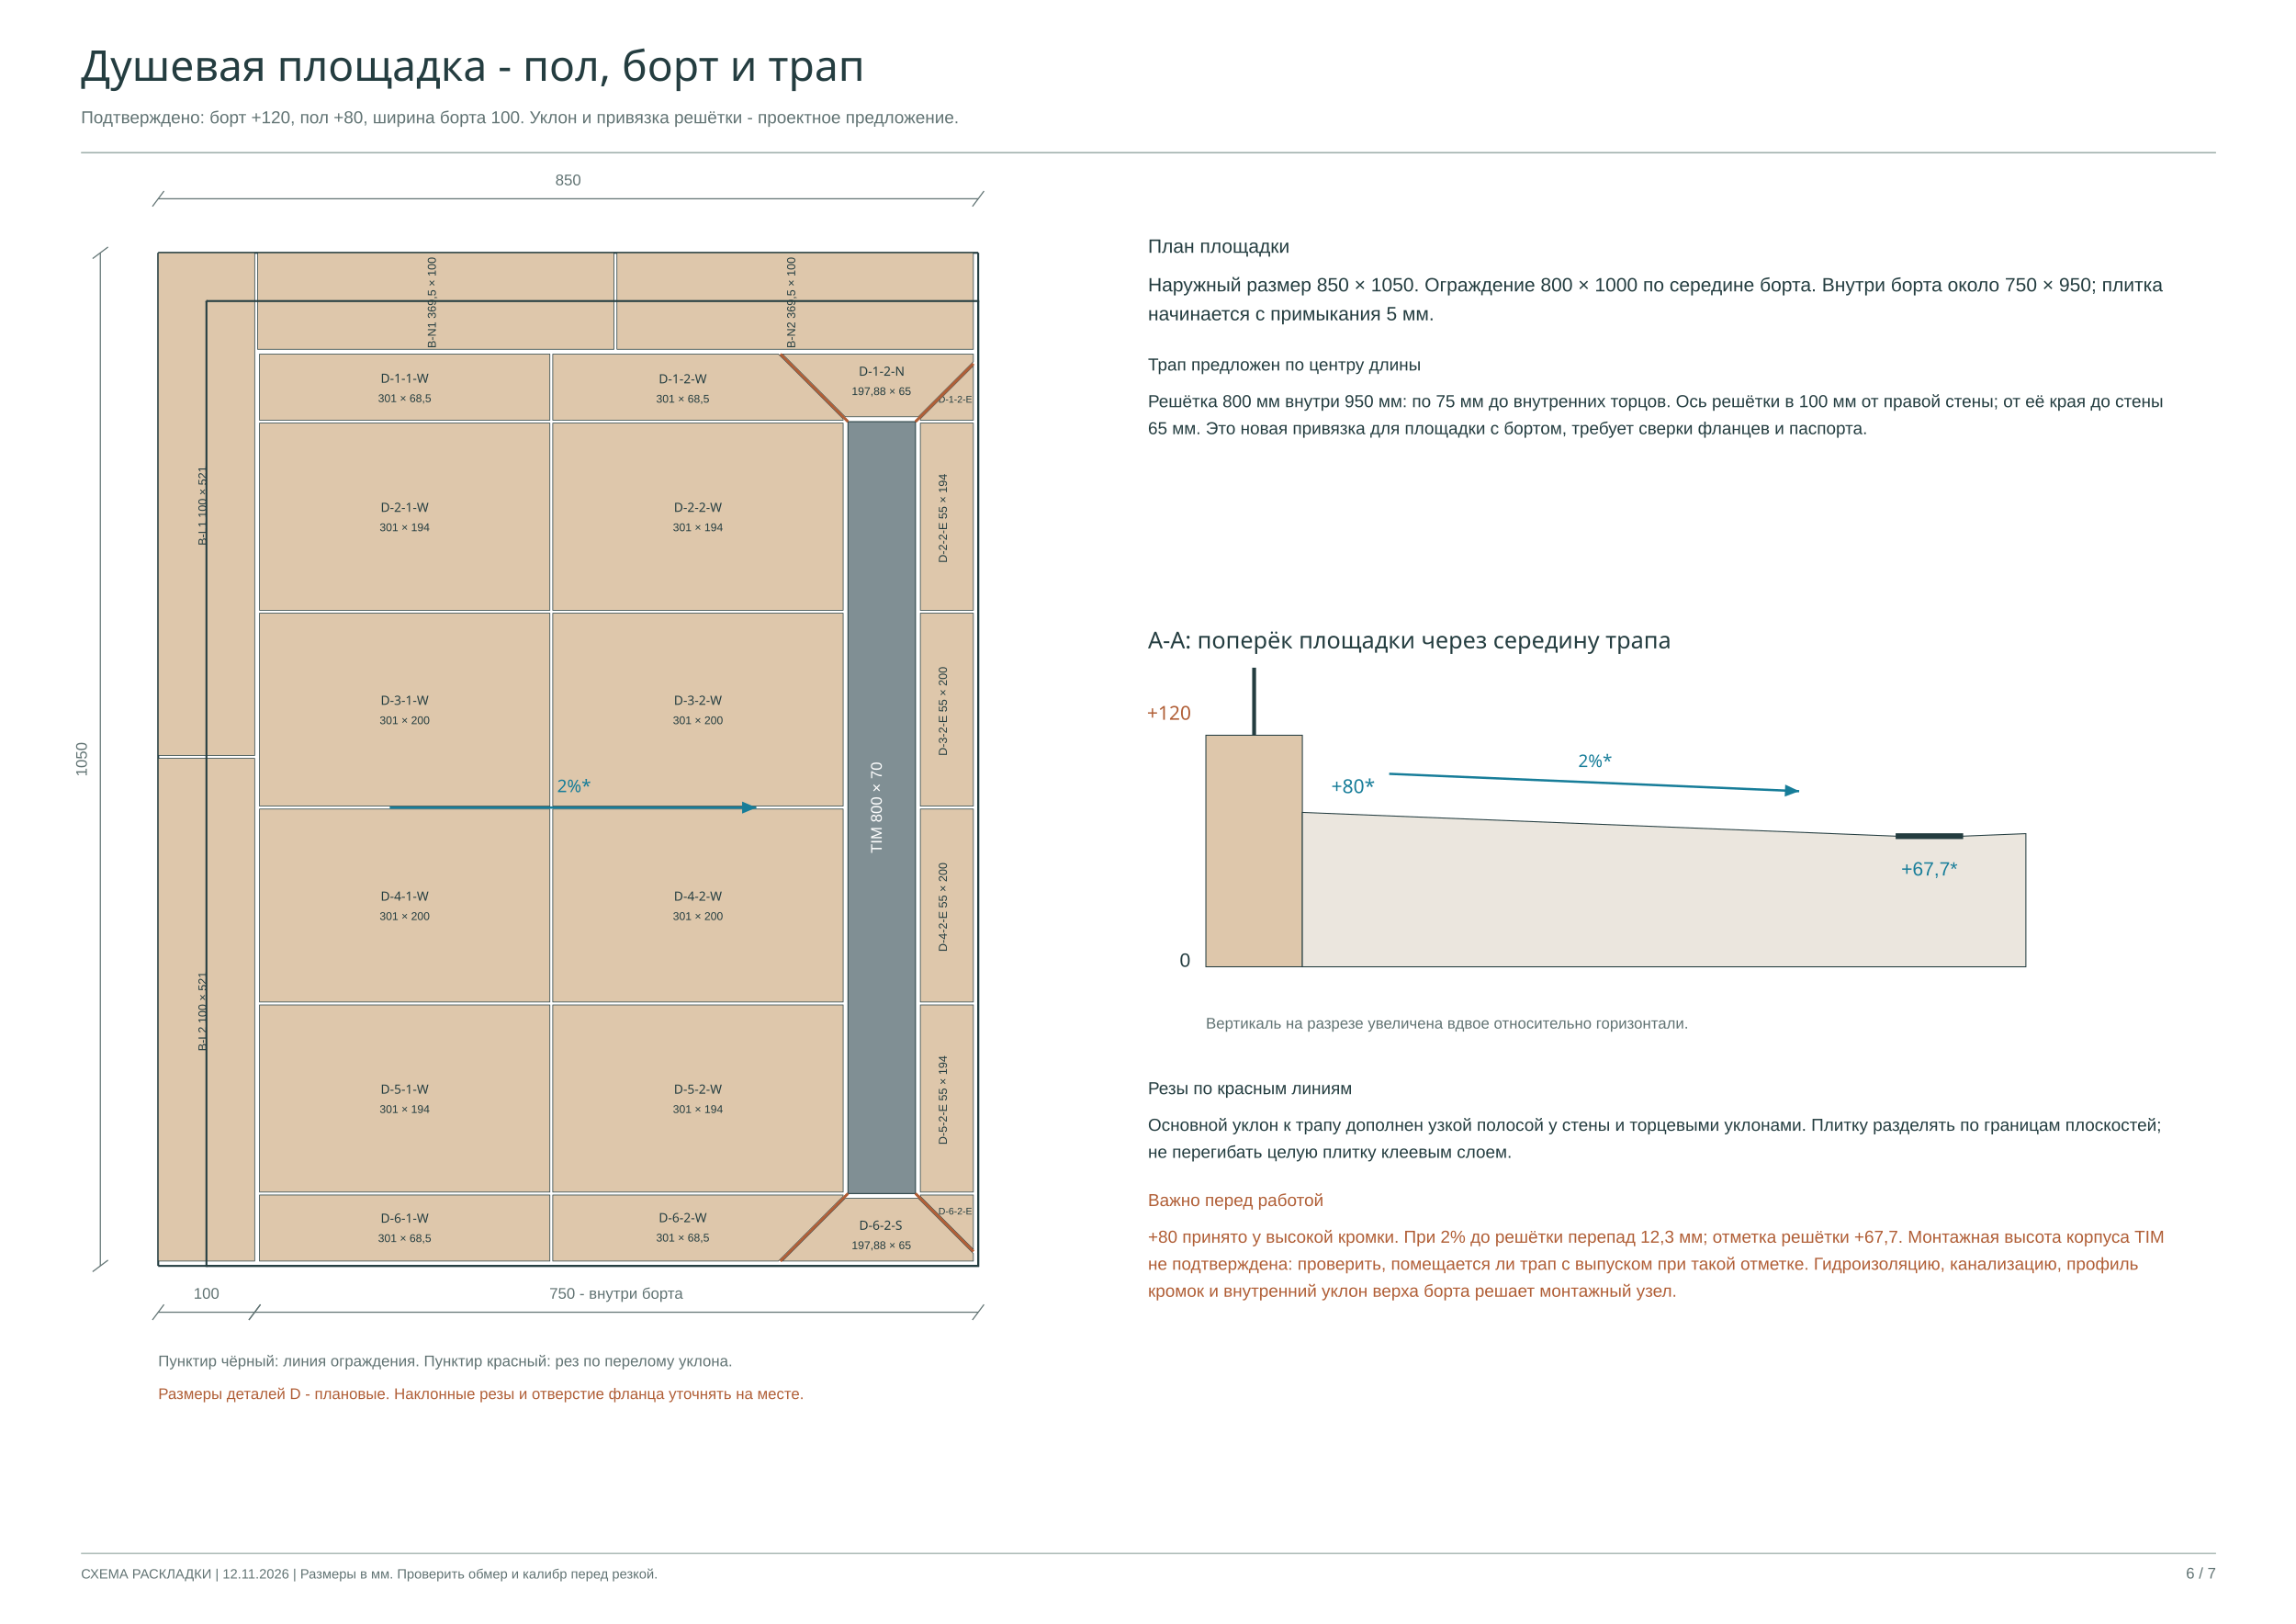
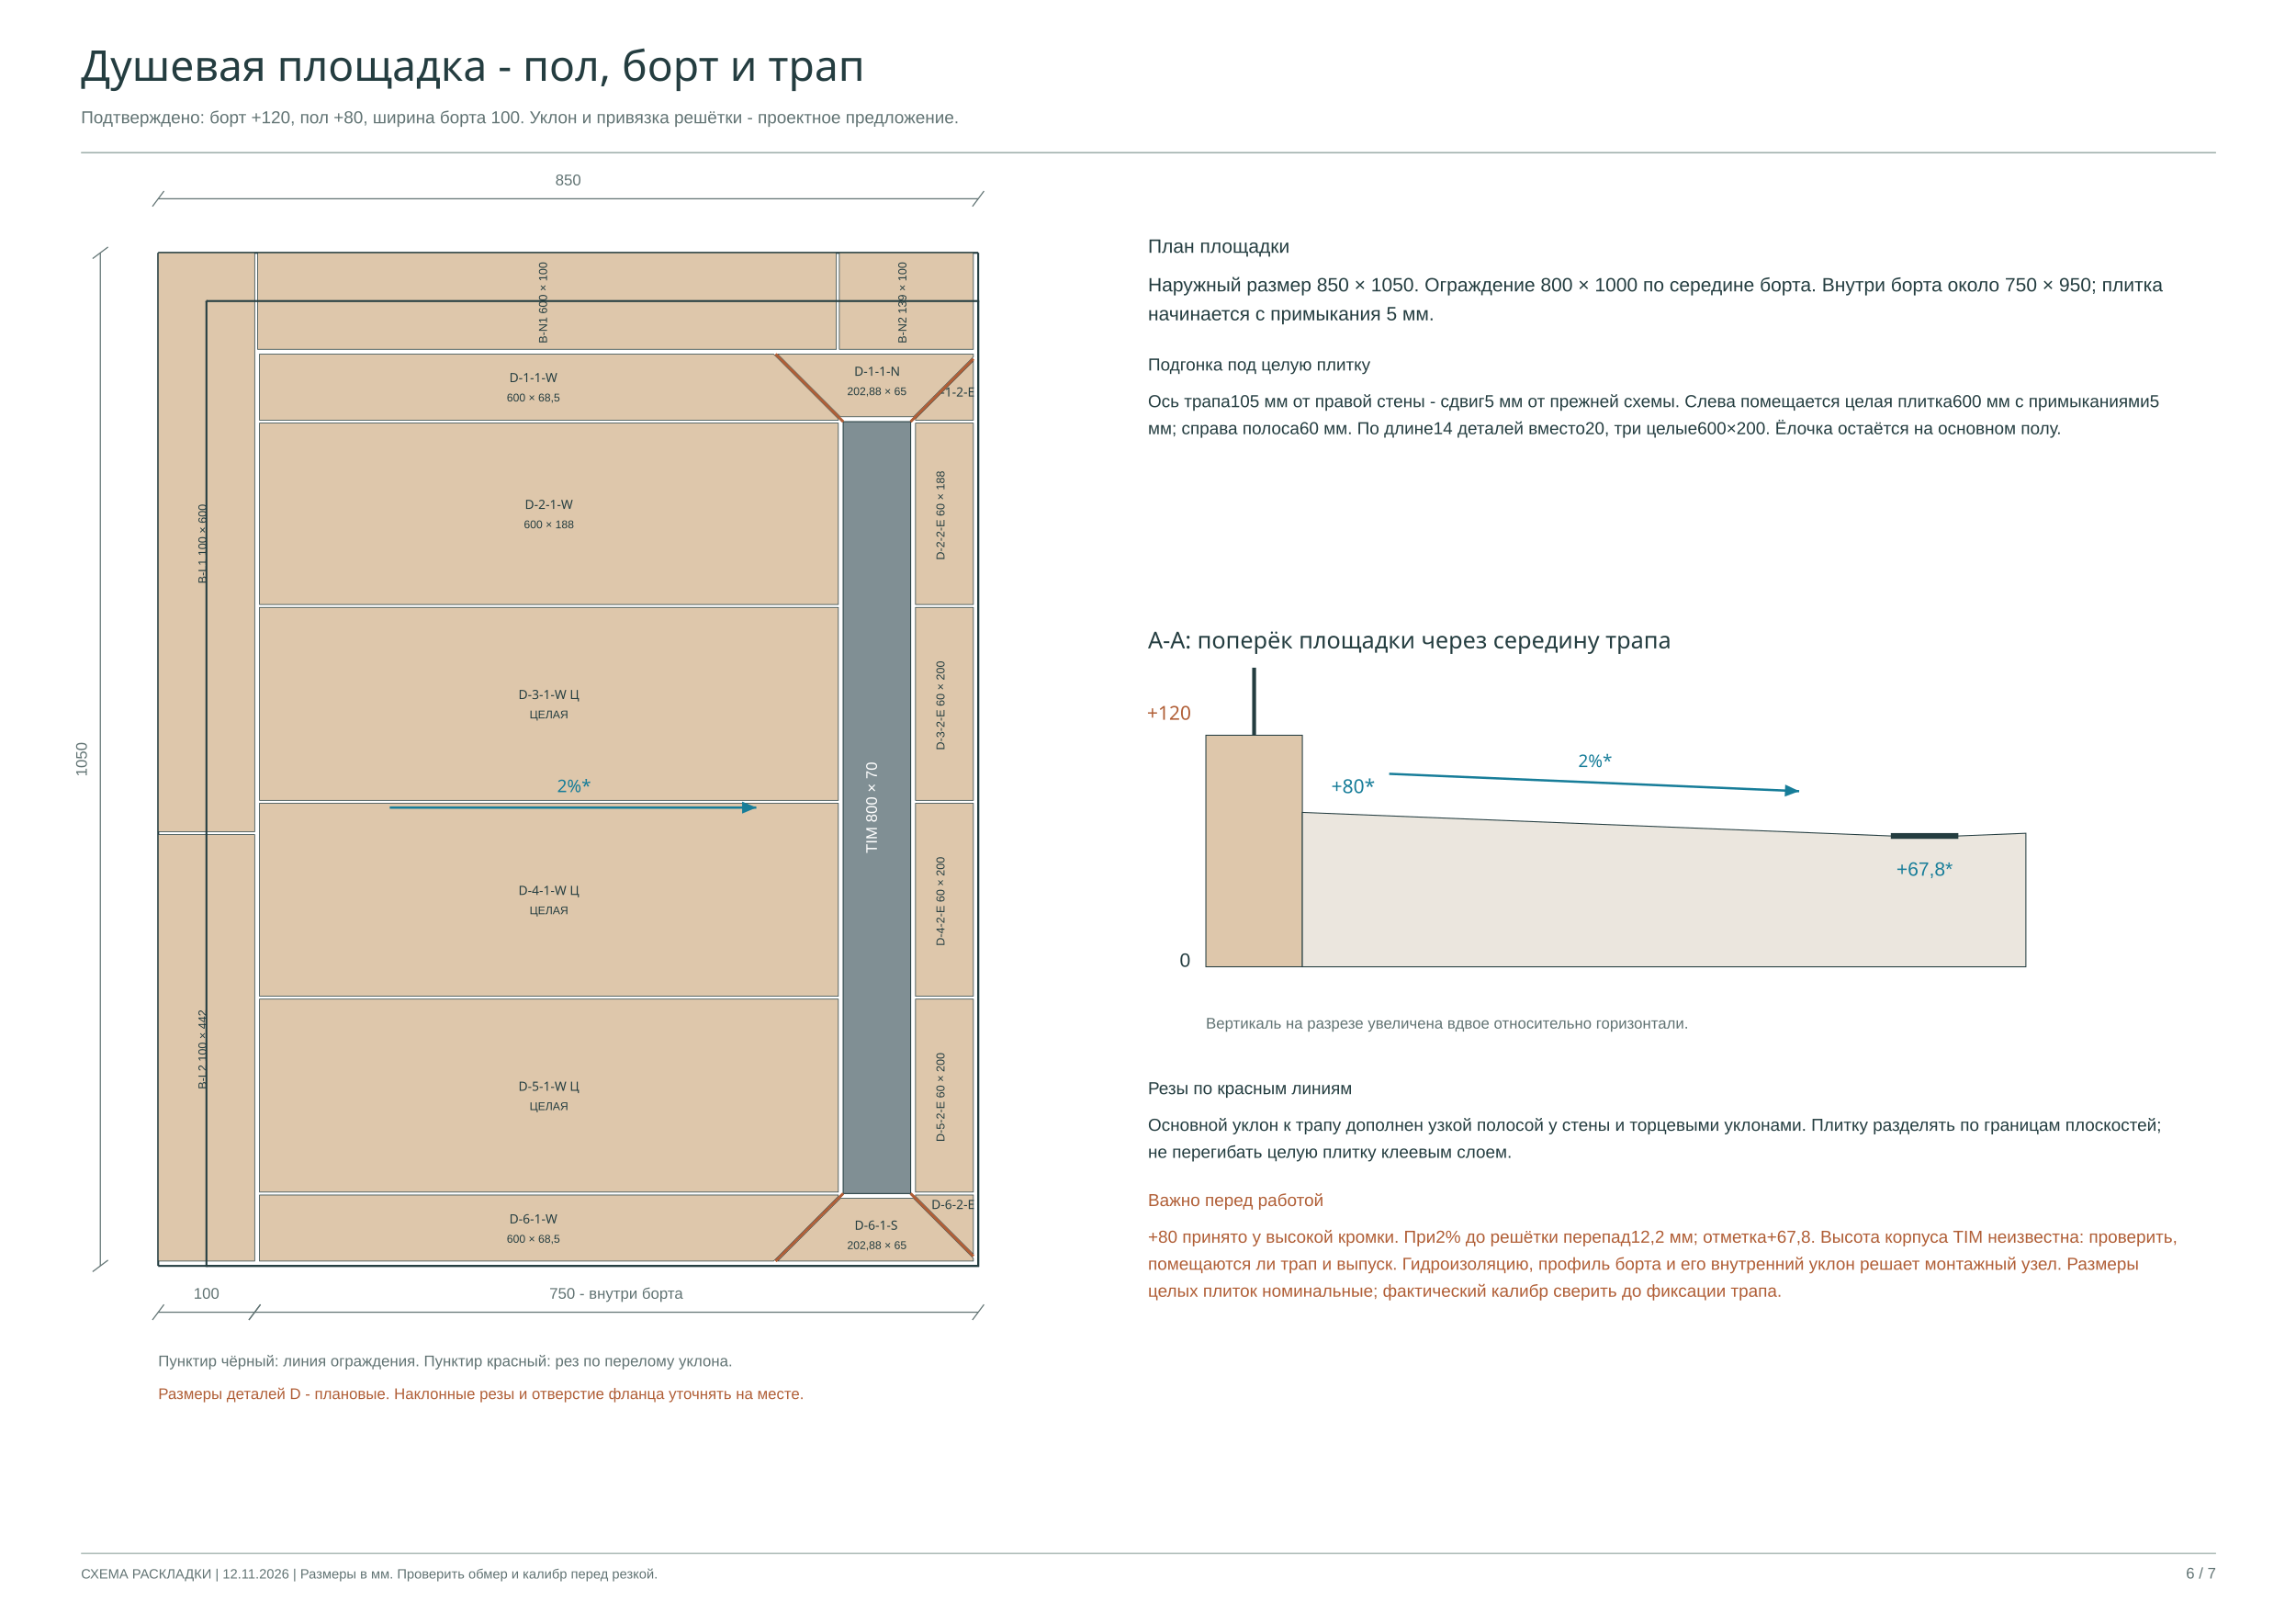
<svg xmlns="http://www.w3.org/2000/svg" width="1190.551" height="841.89" preserveAspectRatio="xMinYMin meet" viewBox="0 0 1190 841" version="1.0" fill-rule="evenodd">
  <clipPath id="clip">
    <rect x="0" y="0" width="1190.551" height="841.89" />
  </clipPath>
  <g id="group" transform="scale(1,-1) translate(0,-841)" style="clip-path: url(#clip)">
    <g transform="">
      <rect x="0" y="0" width="1190.551" height="841.89" style="stroke: none; stroke-linecap: butt; stroke-width: 0.5; fill: rgb(100%,100%,100%); fill-rule: evenodd;" />
      <text x="42" y="799.89" style="font-family: Arial-Bold; font-size: 22px;fill: rgb(14%,24%,25%); stroke:none;" transform="translate(0,1599) scale(1,-1)">Душевая площадка - пол, борт и трап</text>
      <text x="42" y="777.89" style="font-family: Arial; font-size: 9px;fill: rgb(38%,45%,45%); stroke:none;" transform="translate(0,1555) scale(1,-1)">Подтверждено: борт +120, пол +80, ширина борта 100. Уклон и привязка решётки - проектное предложение.</text>
      <path d="M 42,761.89 L 1148.551,761.89 Z" style="stroke: rgb(60%,67%,65%); stroke-linecap: butt; stroke-width: 0.7;" />
      <path d="M 42,36 L 1148.551,36 Z" style="stroke: rgb(60%,67%,65%); stroke-linecap: butt; stroke-width: 0.6;" />
      <text x="42" y="23" style="font-family: Arial; font-size: 7px;fill: rgb(38%,45%,45%); stroke:none;" transform="translate(0,46) scale(1,-1)">СХЕМА РАСКЛАДКИ  |  12.11.2026  |  Размеры в мм. Проверить обмер и калибр перед резкой.</text>
      <text x="1132.985" y="23" style="font-family: Arial; font-size: 8px;fill: rgb(38%,45%,45%); stroke:none;" transform="translate(0,46) scale(1,-1)">6 / 7</text>
      <path d="M 82,710 L 507,710 Z" style="stroke: rgb(14%,24%,25%); stroke-linecap: butt; stroke-width: 1;" />
      <path d="M 507,710 L 507,185 Z" style="stroke: rgb(14%,24%,25%); stroke-linecap: butt; stroke-width: 1;" />
      <path d="M 507,185 L 82,185 Z" style="stroke: rgb(14%,24%,25%); stroke-linecap: butt; stroke-width: 1;" />
      <path d="M 82,185 L 82,710 Z" style="stroke: rgb(14%,24%,25%); stroke-linecap: butt; stroke-width: 1;" />
-       <polygon points="82 710, 132 710, 132 449.5, 82 449.5" style="stroke: rgb(14%,24%,25%); stroke-linecap: butt; stroke-width: 0.35; fill: rgb(87%,78%,67%); fill-rule: evenodd;" />
-       <g transform=" matrix(0,1,-1,0,107,579.75)">
-         <text x="-21.434" y="0" style="font-family: Arial; font-size: 6px;fill: rgb(14%,24%,25%); stroke:none;" transform="translate(0,0) scale(1,-1)">B-L1  100 × 521</text>
+       <polygon points="82 710, 132 710, 132 410, 82 410" style="stroke: rgb(14%,24%,25%); stroke-linecap: butt; stroke-width: 0.35; fill: rgb(87%,78%,67%); fill-rule: evenodd;" />
+       <g transform=" matrix(0,1,-1,0,107,560)">
+         <text x="-21.434" y="0" style="font-family: Arial; font-size: 6px;fill: rgb(14%,24%,25%); stroke:none;" transform="translate(0,0) scale(1,-1)">B-L1  100 × 600</text>
      </g>
-       <polygon points="82 448, 132 448, 132 187.5, 82 187.5" style="stroke: rgb(14%,24%,25%); stroke-linecap: butt; stroke-width: 0.35; fill: rgb(87%,78%,67%); fill-rule: evenodd;" />
-       <g transform=" matrix(0,1,-1,0,107,317.75)">
-         <text x="-21.434" y="0" style="font-family: Arial; font-size: 6px;fill: rgb(14%,24%,25%); stroke:none;" transform="translate(0,0) scale(1,-1)">B-L2  100 × 521</text>
+       <polygon points="82 408.5, 132 408.5, 132 187.5, 82 187.5" style="stroke: rgb(14%,24%,25%); stroke-linecap: butt; stroke-width: 0.35; fill: rgb(87%,78%,67%); fill-rule: evenodd;" />
+       <g transform=" matrix(0,1,-1,0,107,298)">
+         <text x="-21.434" y="0" style="font-family: Arial; font-size: 6px;fill: rgb(14%,24%,25%); stroke:none;" transform="translate(0,0) scale(1,-1)">B-L2  100 × 442</text>
      </g>
-       <polygon points="133.5 710, 318.25 710, 318.25 660, 133.5 660" style="stroke: rgb(14%,24%,25%); stroke-linecap: butt; stroke-width: 0.35; fill: rgb(87%,78%,67%); fill-rule: evenodd;" />
-       <g transform=" matrix(0,1,-1,0,225.875,685)">
-         <text x="-24.434" y="0" style="font-family: Arial; font-size: 6px;fill: rgb(14%,24%,25%); stroke:none;" transform="translate(0,0) scale(1,-1)">B-N1  369,5 × 100</text>
+       <polygon points="133.5 710, 433.5 710, 433.5 660, 133.5 660" style="stroke: rgb(14%,24%,25%); stroke-linecap: butt; stroke-width: 0.35; fill: rgb(87%,78%,67%); fill-rule: evenodd;" />
+       <g transform=" matrix(0,1,-1,0,283.5,685)">
+         <text x="-21.932" y="0" style="font-family: Arial; font-size: 6px;fill: rgb(14%,24%,25%); stroke:none;" transform="translate(0,0) scale(1,-1)">B-N1  600 × 100</text>
      </g>
-       <polygon points="319.75 710, 504.5 710, 504.5 660, 319.75 660" style="stroke: rgb(14%,24%,25%); stroke-linecap: butt; stroke-width: 0.35; fill: rgb(87%,78%,67%); fill-rule: evenodd;" />
-       <g transform=" matrix(0,1,-1,0,412.125,685)">
-         <text x="-24.434" y="0" style="font-family: Arial; font-size: 6px;fill: rgb(14%,24%,25%); stroke:none;" transform="translate(0,0) scale(1,-1)">B-N2  369,5 × 100</text>
+       <polygon points="435 710, 504.5 710, 504.5 660, 435 660" style="stroke: rgb(14%,24%,25%); stroke-linecap: butt; stroke-width: 0.35; fill: rgb(87%,78%,67%); fill-rule: evenodd;" />
+       <g transform=" matrix(0,1,-1,0,469.75,685)">
+         <text x="-21.932" y="0" style="font-family: Arial; font-size: 6px;fill: rgb(14%,24%,25%); stroke:none;" transform="translate(0,0) scale(1,-1)">B-N2  139 × 100</text>
      </g>
-       <polygon points="134.5 657.5, 285 657.5, 285 623.25, 134.5 623.25" style="stroke: rgb(14%,24%,25%); stroke-linecap: butt; stroke-width: 0.35; fill: rgb(87%,78%,67%); fill-rule: evenodd;" />
-       <text x="197.285" y="643.375" style="font-family: Arial-Bold; font-size: 6.6px;fill: rgb(14%,24%,25%); stroke:none;" transform="translate(0,1286) scale(1,-1)">D-1-1-W</text>
-       <text x="195.962" y="633.375" style="font-family: Arial; font-size: 5.8px;fill: rgb(14%,24%,25%); stroke:none;" transform="translate(0,1266) scale(1,-1)">301 × 68,5</text>
-       <polygon points="286.5 657.5, 403.439 657.5, 437 623.939, 437 623.25, 286.5 623.25" style="stroke: rgb(14%,24%,25%); stroke-linecap: butt; stroke-width: 0.35; fill: rgb(87%,78%,67%); fill-rule: evenodd;" />
-       <text x="341.427" y="642.647" style="font-family: Arial-Bold; font-size: 6.6px;fill: rgb(14%,24%,25%); stroke:none;" transform="translate(0,1285) scale(1,-1)">D-1-2-W</text>
-       <text x="340.105" y="632.647" style="font-family: Arial; font-size: 5.8px;fill: rgb(14%,24%,25%); stroke:none;" transform="translate(0,1265) scale(1,-1)">301 × 68,5</text>
-       <polygon points="504.5 651.439, 504.5 623.25, 477 623.25, 477 623.939" style="stroke: rgb(14%,24%,25%); stroke-linecap: butt; stroke-width: 0.35; fill: rgb(87%,78%,67%); fill-rule: evenodd;" />
-       <text x="486.363" y="632.652" style="font-family: Arial; font-size: 5px;fill: rgb(14%,24%,25%); stroke:none;" transform="translate(0,1265) scale(1,-1)">D-1-2-E</text>
-       <polygon points="405.561 657.5, 504.5 657.5, 504.5 653.561, 475.939 625, 438.061 625" style="stroke: rgb(14%,24%,25%); stroke-linecap: butt; stroke-width: 0.35; fill: rgb(87%,78%,67%); fill-rule: evenodd;" />
-       <text x="445.1" y="646.709" style="font-family: Arial-Bold; font-size: 6.6px;fill: rgb(14%,24%,25%); stroke:none;" transform="translate(0,1293) scale(1,-1)">D-1-2-N</text>
-       <text x="441.433" y="636.709" style="font-family: Arial; font-size: 5.8px;fill: rgb(14%,24%,25%); stroke:none;" transform="translate(0,1273) scale(1,-1)">197,88 × 65</text>
-       <polygon points="134.5 621.75, 285 621.75, 285 524.75, 134.5 524.75" style="stroke: rgb(14%,24%,25%); stroke-linecap: butt; stroke-width: 0.35; fill: rgb(87%,78%,67%); fill-rule: evenodd;" />
-       <text x="197.285" y="576.25" style="font-family: Arial-Bold; font-size: 6.6px;fill: rgb(14%,24%,25%); stroke:none;" transform="translate(0,1152) scale(1,-1)">D-2-1-W</text>
-       <text x="196.768" y="566.25" style="font-family: Arial; font-size: 5.8px;fill: rgb(14%,24%,25%); stroke:none;" transform="translate(0,1132) scale(1,-1)">301 × 194</text>
-       <polygon points="286.5 621.75, 437 621.75, 437 524.75, 286.5 524.75" style="stroke: rgb(14%,24%,25%); stroke-linecap: butt; stroke-width: 0.35; fill: rgb(87%,78%,67%); fill-rule: evenodd;" />
-       <text x="349.285" y="576.25" style="font-family: Arial-Bold; font-size: 6.6px;fill: rgb(14%,24%,25%); stroke:none;" transform="translate(0,1152) scale(1,-1)">D-2-2-W</text>
-       <text x="348.768" y="566.25" style="font-family: Arial; font-size: 5.8px;fill: rgb(14%,24%,25%); stroke:none;" transform="translate(0,1132) scale(1,-1)">301 × 194</text>
-       <polygon points="477 621.75, 504.5 621.75, 504.5 524.75, 477 524.75" style="stroke: rgb(14%,24%,25%); stroke-linecap: butt; stroke-width: 0.35; fill: rgb(87%,78%,67%); fill-rule: evenodd;" />
-       <g transform=" matrix(0,1,-1,0,490.75,573.25)">
-         <text x="-23.93" y="0" style="font-family: Arial; font-size: 6px;fill: rgb(14%,24%,25%); stroke:none;" transform="translate(0,0) scale(1,-1)">D-2-2-E  55 × 194</text>
+       <polygon points="134.5 657.5, 400.939 657.5, 434.5 623.939, 434.5 623.25, 134.5 623.25" style="stroke: rgb(14%,24%,25%); stroke-linecap: butt; stroke-width: 0.35; fill: rgb(87%,78%,67%); fill-rule: evenodd;" />
+       <text x="263.985" y="643.031" style="font-family: Arial-Bold; font-size: 6.6px;fill: rgb(14%,24%,25%); stroke:none;" transform="translate(0,1286) scale(1,-1)">D-1-1-W</text>
+       <text x="262.663" y="633.031" style="font-family: Arial; font-size: 5.8px;fill: rgb(14%,24%,25%); stroke:none;" transform="translate(0,1266) scale(1,-1)">600 × 68,5</text>
+       <polygon points="504.5 653.939, 504.5 623.25, 474.5 623.25, 474.5 623.939" style="stroke: rgb(14%,24%,25%); stroke-linecap: butt; stroke-width: 0.35; fill: rgb(87%,78%,67%); fill-rule: evenodd;" />
+       <text x="482.729" y="636.485" style="font-family: Arial-Bold; font-size: 6.6px;fill: rgb(14%,24%,25%); stroke:none;" transform="translate(0,1272) scale(1,-1)">D-1-2-E</text>
+       <polygon points="403.061 657.5, 504.5 657.5, 504.5 656.061, 473.439 625, 435.561 625" style="stroke: rgb(14%,24%,25%); stroke-linecap: butt; stroke-width: 0.35; fill: rgb(87%,78%,67%); fill-rule: evenodd;" />
+       <text x="442.743" y="646.745" style="font-family: Arial-Bold; font-size: 6.6px;fill: rgb(14%,24%,25%); stroke:none;" transform="translate(0,1293) scale(1,-1)">D-1-1-N</text>
+       <text x="439.077" y="636.745" style="font-family: Arial; font-size: 5.8px;fill: rgb(14%,24%,25%); stroke:none;" transform="translate(0,1273) scale(1,-1)">202,88 × 65</text>
+       <polygon points="134.5 621.75, 434.5 621.75, 434.5 527.75, 134.5 527.75" style="stroke: rgb(14%,24%,25%); stroke-linecap: butt; stroke-width: 0.35; fill: rgb(87%,78%,67%); fill-rule: evenodd;" />
+       <text x="272.035" y="577.75" style="font-family: Arial-Bold; font-size: 6.6px;fill: rgb(14%,24%,25%); stroke:none;" transform="translate(0,1155) scale(1,-1)">D-2-1-W</text>
+       <text x="271.518" y="567.75" style="font-family: Arial; font-size: 5.8px;fill: rgb(14%,24%,25%); stroke:none;" transform="translate(0,1135) scale(1,-1)">600 × 188</text>
+       <polygon points="474.5 621.75, 504.5 621.75, 504.5 527.75, 474.5 527.75" style="stroke: rgb(14%,24%,25%); stroke-linecap: butt; stroke-width: 0.35; fill: rgb(87%,78%,67%); fill-rule: evenodd;" />
+       <g transform=" matrix(0,1,-1,0,489.5,574.75)">
+         <text x="-23.93" y="0" style="font-family: Arial; font-size: 6px;fill: rgb(14%,24%,25%); stroke:none;" transform="translate(0,0) scale(1,-1)">D-2-2-E  60 × 188</text>
      </g>
-       <polygon points="134.5 523.25, 285 523.25, 285 423.25, 134.5 423.25" style="stroke: rgb(14%,24%,25%); stroke-linecap: butt; stroke-width: 0.35; fill: rgb(87%,78%,67%); fill-rule: evenodd;" />
-       <text x="197.285" y="476.25" style="font-family: Arial-Bold; font-size: 6.6px;fill: rgb(14%,24%,25%); stroke:none;" transform="translate(0,952) scale(1,-1)">D-3-1-W</text>
-       <text x="196.768" y="466.25" style="font-family: Arial; font-size: 5.8px;fill: rgb(14%,24%,25%); stroke:none;" transform="translate(0,932) scale(1,-1)">301 × 200</text>
-       <polygon points="286.5 523.25, 437 523.25, 437 423.25, 286.5 423.25" style="stroke: rgb(14%,24%,25%); stroke-linecap: butt; stroke-width: 0.35; fill: rgb(87%,78%,67%); fill-rule: evenodd;" />
-       <text x="349.285" y="476.25" style="font-family: Arial-Bold; font-size: 6.6px;fill: rgb(14%,24%,25%); stroke:none;" transform="translate(0,952) scale(1,-1)">D-3-2-W</text>
-       <text x="348.768" y="466.25" style="font-family: Arial; font-size: 5.8px;fill: rgb(14%,24%,25%); stroke:none;" transform="translate(0,932) scale(1,-1)">301 × 200</text>
-       <polygon points="477 523.25, 504.5 523.25, 504.5 423.25, 477 423.25" style="stroke: rgb(14%,24%,25%); stroke-linecap: butt; stroke-width: 0.35; fill: rgb(87%,78%,67%); fill-rule: evenodd;" />
-       <g transform=" matrix(0,1,-1,0,490.75,473.25)">
-         <text x="-23.93" y="0" style="font-family: Arial; font-size: 6px;fill: rgb(14%,24%,25%); stroke:none;" transform="translate(0,0) scale(1,-1)">D-3-2-E  55 × 200</text>
+       <polygon points="134.5 526.25, 434.5 526.25, 434.5 426.25, 134.5 426.25" style="stroke: rgb(14%,24%,25%); stroke-linecap: butt; stroke-width: 0.35; fill: rgb(87%,78%,67%); fill-rule: evenodd;" />
+       <text x="268.707" y="479.25" style="font-family: Arial-Bold; font-size: 6.6px;fill: rgb(14%,24%,25%); stroke:none;" transform="translate(0,958) scale(1,-1)">D-3-1-W Ц</text>
+       <text x="274.489" y="469.25" style="font-family: Arial; font-size: 5.8px;fill: rgb(14%,24%,25%); stroke:none;" transform="translate(0,938) scale(1,-1)">ЦЕЛАЯ</text>
+       <polygon points="474.5 526.25, 504.5 526.25, 504.5 426.25, 474.5 426.25" style="stroke: rgb(14%,24%,25%); stroke-linecap: butt; stroke-width: 0.35; fill: rgb(87%,78%,67%); fill-rule: evenodd;" />
+       <g transform=" matrix(0,1,-1,0,489.5,476.25)">
+         <text x="-23.93" y="0" style="font-family: Arial; font-size: 6px;fill: rgb(14%,24%,25%); stroke:none;" transform="translate(0,0) scale(1,-1)">D-3-2-E  60 × 200</text>
      </g>
-       <polygon points="134.5 421.75, 285 421.75, 285 321.75, 134.5 321.75" style="stroke: rgb(14%,24%,25%); stroke-linecap: butt; stroke-width: 0.35; fill: rgb(87%,78%,67%); fill-rule: evenodd;" />
-       <text x="197.285" y="374.75" style="font-family: Arial-Bold; font-size: 6.6px;fill: rgb(14%,24%,25%); stroke:none;" transform="translate(0,749) scale(1,-1)">D-4-1-W</text>
-       <text x="196.768" y="364.75" style="font-family: Arial; font-size: 5.8px;fill: rgb(14%,24%,25%); stroke:none;" transform="translate(0,729) scale(1,-1)">301 × 200</text>
-       <polygon points="286.5 421.75, 437 421.75, 437 321.75, 286.5 321.75" style="stroke: rgb(14%,24%,25%); stroke-linecap: butt; stroke-width: 0.35; fill: rgb(87%,78%,67%); fill-rule: evenodd;" />
-       <text x="349.285" y="374.75" style="font-family: Arial-Bold; font-size: 6.6px;fill: rgb(14%,24%,25%); stroke:none;" transform="translate(0,749) scale(1,-1)">D-4-2-W</text>
-       <text x="348.768" y="364.75" style="font-family: Arial; font-size: 5.8px;fill: rgb(14%,24%,25%); stroke:none;" transform="translate(0,729) scale(1,-1)">301 × 200</text>
-       <polygon points="477 421.75, 504.5 421.75, 504.5 321.75, 477 321.75" style="stroke: rgb(14%,24%,25%); stroke-linecap: butt; stroke-width: 0.35; fill: rgb(87%,78%,67%); fill-rule: evenodd;" />
-       <g transform=" matrix(0,1,-1,0,490.75,371.75)">
-         <text x="-23.93" y="0" style="font-family: Arial; font-size: 6px;fill: rgb(14%,24%,25%); stroke:none;" transform="translate(0,0) scale(1,-1)">D-4-2-E  55 × 200</text>
+       <polygon points="134.5 424.75, 434.5 424.75, 434.5 324.75, 134.5 324.75" style="stroke: rgb(14%,24%,25%); stroke-linecap: butt; stroke-width: 0.35; fill: rgb(87%,78%,67%); fill-rule: evenodd;" />
+       <text x="268.707" y="377.75" style="font-family: Arial-Bold; font-size: 6.6px;fill: rgb(14%,24%,25%); stroke:none;" transform="translate(0,755) scale(1,-1)">D-4-1-W Ц</text>
+       <text x="274.489" y="367.75" style="font-family: Arial; font-size: 5.8px;fill: rgb(14%,24%,25%); stroke:none;" transform="translate(0,735) scale(1,-1)">ЦЕЛАЯ</text>
+       <polygon points="474.5 424.75, 504.5 424.75, 504.5 324.75, 474.5 324.75" style="stroke: rgb(14%,24%,25%); stroke-linecap: butt; stroke-width: 0.35; fill: rgb(87%,78%,67%); fill-rule: evenodd;" />
+       <g transform=" matrix(0,1,-1,0,489.5,374.75)">
+         <text x="-23.93" y="0" style="font-family: Arial; font-size: 6px;fill: rgb(14%,24%,25%); stroke:none;" transform="translate(0,0) scale(1,-1)">D-4-2-E  60 × 200</text>
      </g>
-       <polygon points="134.5 320.25, 285 320.25, 285 223.25, 134.5 223.25" style="stroke: rgb(14%,24%,25%); stroke-linecap: butt; stroke-width: 0.35; fill: rgb(87%,78%,67%); fill-rule: evenodd;" />
-       <text x="197.285" y="274.75" style="font-family: Arial-Bold; font-size: 6.6px;fill: rgb(14%,24%,25%); stroke:none;" transform="translate(0,549) scale(1,-1)">D-5-1-W</text>
-       <text x="196.768" y="264.75" style="font-family: Arial; font-size: 5.8px;fill: rgb(14%,24%,25%); stroke:none;" transform="translate(0,529) scale(1,-1)">301 × 194</text>
-       <polygon points="286.5 320.25, 437 320.25, 437 223.25, 286.5 223.25" style="stroke: rgb(14%,24%,25%); stroke-linecap: butt; stroke-width: 0.35; fill: rgb(87%,78%,67%); fill-rule: evenodd;" />
-       <text x="349.285" y="274.75" style="font-family: Arial-Bold; font-size: 6.6px;fill: rgb(14%,24%,25%); stroke:none;" transform="translate(0,549) scale(1,-1)">D-5-2-W</text>
-       <text x="348.768" y="264.75" style="font-family: Arial; font-size: 5.8px;fill: rgb(14%,24%,25%); stroke:none;" transform="translate(0,529) scale(1,-1)">301 × 194</text>
-       <polygon points="477 320.25, 504.5 320.25, 504.5 223.25, 477 223.25" style="stroke: rgb(14%,24%,25%); stroke-linecap: butt; stroke-width: 0.35; fill: rgb(87%,78%,67%); fill-rule: evenodd;" />
-       <g transform=" matrix(0,1,-1,0,490.75,271.75)">
-         <text x="-23.93" y="0" style="font-family: Arial; font-size: 6px;fill: rgb(14%,24%,25%); stroke:none;" transform="translate(0,0) scale(1,-1)">D-5-2-E  55 × 194</text>
+       <polygon points="134.5 323.25, 434.5 323.25, 434.5 223.25, 134.5 223.25" style="stroke: rgb(14%,24%,25%); stroke-linecap: butt; stroke-width: 0.35; fill: rgb(87%,78%,67%); fill-rule: evenodd;" />
+       <text x="268.707" y="276.25" style="font-family: Arial-Bold; font-size: 6.6px;fill: rgb(14%,24%,25%); stroke:none;" transform="translate(0,552) scale(1,-1)">D-5-1-W Ц</text>
+       <text x="274.489" y="266.25" style="font-family: Arial; font-size: 5.8px;fill: rgb(14%,24%,25%); stroke:none;" transform="translate(0,532) scale(1,-1)">ЦЕЛАЯ</text>
+       <polygon points="474.5 323.25, 504.5 323.25, 504.5 223.25, 474.5 223.25" style="stroke: rgb(14%,24%,25%); stroke-linecap: butt; stroke-width: 0.35; fill: rgb(87%,78%,67%); fill-rule: evenodd;" />
+       <g transform=" matrix(0,1,-1,0,489.5,273.25)">
+         <text x="-23.93" y="0" style="font-family: Arial; font-size: 6px;fill: rgb(14%,24%,25%); stroke:none;" transform="translate(0,0) scale(1,-1)">D-5-2-E  60 × 200</text>
      </g>
-       <polygon points="134.5 221.75, 285 221.75, 285 187.5, 134.5 187.5" style="stroke: rgb(14%,24%,25%); stroke-linecap: butt; stroke-width: 0.35; fill: rgb(87%,78%,67%); fill-rule: evenodd;" />
-       <text x="197.285" y="207.625" style="font-family: Arial-Bold; font-size: 6.6px;fill: rgb(14%,24%,25%); stroke:none;" transform="translate(0,415) scale(1,-1)">D-6-1-W</text>
-       <text x="195.962" y="197.625" style="font-family: Arial; font-size: 5.8px;fill: rgb(14%,24%,25%); stroke:none;" transform="translate(0,395) scale(1,-1)">301 × 68,5</text>
-       <polygon points="286.5 221.75, 437 221.75, 437 221.061, 403.439 187.5, 286.5 187.5" style="stroke: rgb(14%,24%,25%); stroke-linecap: butt; stroke-width: 0.35; fill: rgb(87%,78%,67%); fill-rule: evenodd;" />
-       <text x="341.427" y="208.353" style="font-family: Arial-Bold; font-size: 6.6px;fill: rgb(14%,24%,25%); stroke:none;" transform="translate(0,416) scale(1,-1)">D-6-2-W</text>
-       <text x="340.105" y="198.353" style="font-family: Arial; font-size: 5.8px;fill: rgb(14%,24%,25%); stroke:none;" transform="translate(0,396) scale(1,-1)">301 × 68,5</text>
-       <polygon points="477 221.75, 504.5 221.75, 504.5 193.561, 477 221.061" style="stroke: rgb(14%,24%,25%); stroke-linecap: butt; stroke-width: 0.35; fill: rgb(87%,78%,67%); fill-rule: evenodd;" />
-       <text x="486.363" y="212.348" style="font-family: Arial; font-size: 5px;fill: rgb(14%,24%,25%); stroke:none;" transform="translate(0,424) scale(1,-1)">D-6-2-E</text>
-       <polygon points="504.5 191.439, 504.5 187.5, 405.561 187.5, 438.061 220, 475.939 220" style="stroke: rgb(14%,24%,25%); stroke-linecap: butt; stroke-width: 0.35; fill: rgb(87%,78%,67%); fill-rule: evenodd;" />
-       <text x="445.282" y="204.291" style="font-family: Arial-Bold; font-size: 6.6px;fill: rgb(14%,24%,25%); stroke:none;" transform="translate(0,408) scale(1,-1)">D-6-2-S</text>
-       <text x="441.433" y="194.291" style="font-family: Arial; font-size: 5.8px;fill: rgb(14%,24%,25%); stroke:none;" transform="translate(0,388) scale(1,-1)">197,88 × 65</text>
+       <polygon points="134.5 221.75, 434.5 221.75, 434.5 221.061, 400.939 187.5, 134.5 187.5" style="stroke: rgb(14%,24%,25%); stroke-linecap: butt; stroke-width: 0.35; fill: rgb(87%,78%,67%); fill-rule: evenodd;" />
+       <text x="263.985" y="207.969" style="font-family: Arial-Bold; font-size: 6.6px;fill: rgb(14%,24%,25%); stroke:none;" transform="translate(0,415) scale(1,-1)">D-6-1-W</text>
+       <text x="262.663" y="197.969" style="font-family: Arial; font-size: 5.8px;fill: rgb(14%,24%,25%); stroke:none;" transform="translate(0,395) scale(1,-1)">600 × 68,5</text>
+       <polygon points="474.5 221.75, 504.5 221.75, 504.5 191.061, 474.5 221.061" style="stroke: rgb(14%,24%,25%); stroke-linecap: butt; stroke-width: 0.35; fill: rgb(87%,78%,67%); fill-rule: evenodd;" />
+       <text x="482.729" y="214.515" style="font-family: Arial-Bold; font-size: 6.6px;fill: rgb(14%,24%,25%); stroke:none;" transform="translate(0,429) scale(1,-1)">D-6-2-E</text>
+       <polygon points="504.5 188.939, 504.5 187.5, 403.061 187.5, 435.561 220, 473.439 220" style="stroke: rgb(14%,24%,25%); stroke-linecap: butt; stroke-width: 0.35; fill: rgb(87%,78%,67%); fill-rule: evenodd;" />
+       <text x="442.926" y="204.255" style="font-family: Arial-Bold; font-size: 6.6px;fill: rgb(14%,24%,25%); stroke:none;" transform="translate(0,408) scale(1,-1)">D-6-1-S</text>
+       <text x="439.077" y="194.255" style="font-family: Arial; font-size: 5.8px;fill: rgb(14%,24%,25%); stroke:none;" transform="translate(0,388) scale(1,-1)">202,88 × 65</text>
      <path d="M 107,685 L 507,685 Z" style="stroke: rgb(14%,24%,25%); stroke-linecap: butt; stroke-width: 1; stroke-dasharray: 5, 3;" />
      <path d="M 507,685 L 507,185 Z" style="stroke: rgb(14%,24%,25%); stroke-linecap: butt; stroke-width: 1; stroke-dasharray: 5, 3;" />
      <path d="M 507,185 L 107,185 Z" style="stroke: rgb(14%,24%,25%); stroke-linecap: butt; stroke-width: 1; stroke-dasharray: 5, 3;" />
      <path d="M 107,185 L 107,685 Z" style="stroke: rgb(14%,24%,25%); stroke-linecap: butt; stroke-width: 1; stroke-dasharray: 5, 3;" />
-       <rect x="439.5" y="222.5" width="35.0" height="400.0" style="stroke: rgb(14%,24%,25%); stroke-linecap: butt; stroke-width: 0.5; fill: rgb(50%,56%,58%); fill-rule: evenodd;" />
-       <g transform=" matrix(0,1,-1,0,457,422.5)">
+       <rect x="437.0" y="222.5" width="35.0" height="400.0" style="stroke: rgb(14%,24%,25%); stroke-linecap: butt; stroke-width: 0.5; fill: rgb(50%,56%,58%); fill-rule: evenodd;" />
+       <g transform=" matrix(0,1,-1,0,454.5,422.5)">
        <text x="-23.68" y="0" style="font-family: Arial; font-size: 8px;fill: rgb(100%,100%,100%); stroke:none;" transform="translate(0,0) scale(1,-1)">TIM 800 × 70</text>
      </g>
-       <path d="M 404.5,657.5 L 439.5,622.5 Z" style="stroke: rgb(69%,37%,21%); stroke-linecap: butt; stroke-width: 1.3; stroke-dasharray: 4, 2;" />
-       <path d="M 439.5,222.5 L 404.5,187.5 Z" style="stroke: rgb(69%,37%,21%); stroke-linecap: butt; stroke-width: 1.3; stroke-dasharray: 4, 2;" />
-       <path d="M 504.5,192.5 L 474.5,222.5 Z" style="stroke: rgb(69%,37%,21%); stroke-linecap: butt; stroke-width: 1.3; stroke-dasharray: 4, 2;" />
-       <path d="M 474.5,622.5 L 504.5,652.5 Z" style="stroke: rgb(69%,37%,21%); stroke-linecap: butt; stroke-width: 1.3; stroke-dasharray: 4, 2;" />
-       <path d="M 504.5,652.5 L 474.5,622.5 Z" style="stroke: rgb(69%,37%,21%); stroke-linecap: butt; stroke-width: 1.3; stroke-dasharray: 4, 2;" />
-       <path d="M 439.5,622.5 L 404.5,657.5 Z" style="stroke: rgb(69%,37%,21%); stroke-linecap: butt; stroke-width: 1.3; stroke-dasharray: 4, 2;" />
-       <path d="M 404.5,187.5 L 439.5,222.5 Z" style="stroke: rgb(69%,37%,21%); stroke-linecap: butt; stroke-width: 1.3; stroke-dasharray: 4, 2;" />
-       <path d="M 474.5,222.5 L 504.5,192.5 Z" style="stroke: rgb(69%,37%,21%); stroke-linecap: butt; stroke-width: 1.3; stroke-dasharray: 4, 2;" />
+       <path d="M 402,657.5 L 437,622.5 Z" style="stroke: rgb(69%,37%,21%); stroke-linecap: butt; stroke-width: 1.3; stroke-dasharray: 4, 2;" />
+       <path d="M 437,222.5 L 402,187.5 Z" style="stroke: rgb(69%,37%,21%); stroke-linecap: butt; stroke-width: 1.3; stroke-dasharray: 4, 2;" />
+       <path d="M 504.5,190 L 472,222.5 Z" style="stroke: rgb(69%,37%,21%); stroke-linecap: butt; stroke-width: 1.3; stroke-dasharray: 4, 2;" />
+       <path d="M 472,622.5 L 504.5,655 Z" style="stroke: rgb(69%,37%,21%); stroke-linecap: butt; stroke-width: 1.3; stroke-dasharray: 4, 2;" />
+       <path d="M 504.5,655 L 472,622.5 Z" style="stroke: rgb(69%,37%,21%); stroke-linecap: butt; stroke-width: 1.3; stroke-dasharray: 4, 2;" />
+       <path d="M 437,622.5 L 402,657.5 Z" style="stroke: rgb(69%,37%,21%); stroke-linecap: butt; stroke-width: 1.3; stroke-dasharray: 4, 2;" />
+       <path d="M 402,187.5 L 437,222.5 Z" style="stroke: rgb(69%,37%,21%); stroke-linecap: butt; stroke-width: 1.3; stroke-dasharray: 4, 2;" />
+       <path d="M 472,222.5 L 504.5,190 Z" style="stroke: rgb(69%,37%,21%); stroke-linecap: butt; stroke-width: 1.3; stroke-dasharray: 4, 2;" />
      <path d="M 202,422.5 L 392,422.5 Z" style="stroke: rgb(9%,49%,60%); stroke-linecap: butt; stroke-width: 1.2;" />
      <polygon points="392 422.5, 384.632 425.615, 384.632 419.385" style="stroke: none; stroke-linecap: butt; stroke-width: 0.5; fill: rgb(9%,49%,60%); fill-rule: evenodd;" />
      <text x="288.745" y="430.5" style="font-family: Arial-Bold; font-size: 9px;fill: rgb(9%,49%,60%); stroke:none;" transform="translate(0,861) scale(1,-1)">2%*</text>
      <path d="M 82,738 L 507,738 Z" style="stroke: rgb(38%,45%,45%); stroke-linecap: butt; stroke-width: 0.6;" />
      <path d="M 79,734 L 85,742 Z" style="stroke: rgb(38%,45%,45%); stroke-linecap: butt; stroke-width: 0.6;" />
      <path d="M 504,734 L 510,742 Z" style="stroke: rgb(38%,45%,45%); stroke-linecap: butt; stroke-width: 0.6;" />
      <text x="287.826" y="745" style="font-family: Arial; font-size: 8px;fill: rgb(38%,45%,45%); stroke:none;" transform="translate(0,1490) scale(1,-1)">850</text>
      <path d="M 52,185 L 52,710 Z" style="stroke: rgb(38%,45%,45%); stroke-linecap: butt; stroke-width: 0.6;" />
      <path d="M 48,182 L 56,188 Z" style="stroke: rgb(38%,45%,45%); stroke-linecap: butt; stroke-width: 0.6;" />
      <path d="M 48,707 L 56,713 Z" style="stroke: rgb(38%,45%,45%); stroke-linecap: butt; stroke-width: 0.6;" />
      <g transform=" matrix(0,1,-1,0,45,447.5)">
        <text x="-8.898" y="0" style="font-family: Arial; font-size: 8px;fill: rgb(38%,45%,45%); stroke:none;" transform="translate(0,0) scale(1,-1)">1050</text>
      </g>
      <path d="M 82,161 L 132,161 Z" style="stroke: rgb(38%,45%,45%); stroke-linecap: butt; stroke-width: 0.6;" />
      <path d="M 79,157 L 85,165 Z" style="stroke: rgb(38%,45%,45%); stroke-linecap: butt; stroke-width: 0.6;" />
      <path d="M 129,157 L 135,165 Z" style="stroke: rgb(38%,45%,45%); stroke-linecap: butt; stroke-width: 0.6;" />
      <text x="100.326" y="168.0" style="font-family: Arial; font-size: 8px;fill: rgb(38%,45%,45%); stroke:none;" transform="translate(0,336) scale(1,-1)">100</text>
      <path d="M 132,161 L 507,161 Z" style="stroke: rgb(38%,45%,45%); stroke-linecap: butt; stroke-width: 0.6;" />
      <path d="M 129,157 L 135,165 Z" style="stroke: rgb(38%,45%,45%); stroke-linecap: butt; stroke-width: 0.6;" />
      <path d="M 504,157 L 510,165 Z" style="stroke: rgb(38%,45%,45%); stroke-linecap: butt; stroke-width: 0.6;" />
      <text x="284.738" y="168.0" style="font-family: Arial; font-size: 8px;fill: rgb(38%,45%,45%); stroke:none;" transform="translate(0,336) scale(1,-1)">750 - внутри борта</text>
      <text x="595" y="710" style="font-family: Arial; font-size: 10px;fill: rgb(14%,24%,25%); stroke:none;" transform="translate(0,1420) scale(1,-1)">План площадки</text>
      <text x="595" y="690" style="font-family: Arial; font-size: 10px;fill: rgb(14%,24%,25%); stroke:none;" transform="translate(0,1380) scale(1,-1)">Наружный размер 850 × 1050. Ограждение 800 × 1000 по середине борта. Внутри борта около 750 × 950; плитка</text>
      <text x="595" y="675" style="font-family: Arial; font-size: 10px;fill: rgb(14%,24%,25%); stroke:none;" transform="translate(0,1350) scale(1,-1)">начинается с примыкания 5 мм.</text>
-       <text x="595" y="649" style="font-family: Arial; font-size: 9px;fill: rgb(14%,24%,25%); stroke:none;" transform="translate(0,1298) scale(1,-1)">Трап предложен по центру длины</text>
-       <text x="595" y="630" style="font-family: Arial; font-size: 9px;fill: rgb(14%,24%,25%); stroke:none;" transform="translate(0,1260) scale(1,-1)">Решётка 800 мм внутри 950 мм: по 75 мм до внутренних торцов. Ось решётки в 100 мм от правой стены; от её края до стены</text>
-       <text x="595" y="616" style="font-family: Arial; font-size: 9px;fill: rgb(14%,24%,25%); stroke:none;" transform="translate(0,1232) scale(1,-1)">65 мм. Это новая привязка для площадки с бортом, требует сверки фланцев и паспорта.</text>
+       <text x="595" y="649" style="font-family: Arial; font-size: 9px;fill: rgb(14%,24%,25%); stroke:none;" transform="translate(0,1298) scale(1,-1)">Подгонка под целую плитку</text>
+       <text x="595" y="630" style="font-family: Arial; font-size: 9px;fill: rgb(14%,24%,25%); stroke:none;" transform="translate(0,1260) scale(1,-1)">Ось трапа105 мм от правой стены - сдвиг5 мм от прежней схемы. Слева помещается целая плитка600 мм с примыканиями5</text>
+       <text x="595" y="616" style="font-family: Arial; font-size: 9px;fill: rgb(14%,24%,25%); stroke:none;" transform="translate(0,1232) scale(1,-1)">мм; справа полоса60 мм. По длине14 деталей вместо20, три целые600×200. Ёлочка остаётся на основном полу.</text>
      <text x="595" y="505" style="font-family: Arial-Bold; font-size: 12px;fill: rgb(14%,24%,25%); stroke:none;" transform="translate(0,1010) scale(1,-1)">А-А: поперёк площадки через середину трапа</text>
      <polygon points="625 340, 675 340, 675 460, 625 460" style="stroke: rgb(14%,24%,25%); stroke-linecap: butt; stroke-width: 0.5; fill: rgb(87%,78%,67%); fill-rule: evenodd;" />
-       <polygon points="675 340, 1050 340, 1050 409, 1017.5 407.7, 982.5 407.7, 675 420" style="stroke: rgb(14%,24%,25%); stroke-linecap: butt; stroke-width: 0.5; fill: rgb(92%,90%,87%); fill-rule: evenodd;" />
-       <path d="M 982.5,407.7 L 1017.5,407.7 Z" style="stroke: rgb(14%,24%,25%); stroke-linecap: butt; stroke-width: 3;" />
+       <polygon points="675 340, 1050 340, 1050 409.2, 1015 407.8, 980 407.8, 675 420" style="stroke: rgb(14%,24%,25%); stroke-linecap: butt; stroke-width: 0.5; fill: rgb(92%,90%,87%); fill-rule: evenodd;" />
+       <path d="M 980,407.8 L 1015,407.8 Z" style="stroke: rgb(14%,24%,25%); stroke-linecap: butt; stroke-width: 3;" />
      <path d="M 650,460 L 650,495 Z" style="stroke: rgb(14%,24%,25%); stroke-linecap: butt; stroke-width: 2;" />
      <text x="594.476" y="468" style="font-family: Arial-Bold; font-size: 10px;fill: rgb(69%,37%,21%); stroke:none;" transform="translate(0,936) scale(1,-1)">+120</text>
      <text x="690.0" y="430" style="font-family: Arial-Bold; font-size: 10px;fill: rgb(9%,49%,60%); stroke:none;" transform="translate(0,860) scale(1,-1)">+80*</text>
-       <text x="985.403" y="387.7" style="font-family: Arial; font-size: 10px;fill: rgb(9%,49%,60%); stroke:none;" transform="translate(0,775) scale(1,-1)">+67,7*</text>
+       <text x="982.903" y="387.8" style="font-family: Arial; font-size: 10px;fill: rgb(9%,49%,60%); stroke:none;" transform="translate(0,775) scale(1,-1)">+67,8*</text>
      <text x="611.438" y="340" style="font-family: Arial; font-size: 10px;fill: rgb(14%,24%,25%); stroke:none;" transform="translate(0,680) scale(1,-1)">0</text>
      <path d="M 720,440 L 932.5,431 Z" style="stroke: rgb(9%,49%,60%); stroke-linecap: butt; stroke-width: 1.2;" />
      <polygon points="932.5 431, 925.27 434.424, 925.006 428.199" style="stroke: none; stroke-linecap: butt; stroke-width: 0.5; fill: rgb(9%,49%,60%); fill-rule: evenodd;" />
      <text x="817.995" y="443.5" style="font-family: Arial-Bold; font-size: 9px;fill: rgb(9%,49%,60%); stroke:none;" transform="translate(0,887) scale(1,-1)">2%*</text>
      <text x="625" y="308" style="font-family: Arial; font-size: 8px;fill: rgb(38%,45%,45%); stroke:none;" transform="translate(0,616) scale(1,-1)">Вертикаль на разрезе увеличена вдвое относительно горизонтали.</text>
      <text x="595" y="274" style="font-family: Arial; font-size: 9px;fill: rgb(14%,24%,25%); stroke:none;" transform="translate(0,548) scale(1,-1)">Резы по красным линиям</text>
      <text x="595" y="255" style="font-family: Arial; font-size: 9px;fill: rgb(14%,24%,25%); stroke:none;" transform="translate(0,510) scale(1,-1)">Основной уклон к трапу дополнен узкой полосой у стены и торцевыми уклонами. Плитку разделять по границам плоскостей;</text>
      <text x="595" y="241" style="font-family: Arial; font-size: 9px;fill: rgb(14%,24%,25%); stroke:none;" transform="translate(0,482) scale(1,-1)">не перегибать целую плитку клеевым слоем.</text>
      <text x="595" y="216" style="font-family: Arial; font-size: 9px;fill: rgb(69%,37%,21%); stroke:none;" transform="translate(0,432) scale(1,-1)">Важно перед работой</text>
-       <text x="595" y="197" style="font-family: Arial; font-size: 9px;fill: rgb(69%,37%,21%); stroke:none;" transform="translate(0,394) scale(1,-1)">+80 принято у высокой кромки. При 2% до решётки перепад 12,3 мм; отметка решётки +67,7. Монтажная высота корпуса TIM</text>
-       <text x="595" y="183" style="font-family: Arial; font-size: 9px;fill: rgb(69%,37%,21%); stroke:none;" transform="translate(0,366) scale(1,-1)">не подтверждена: проверить, помещается ли трап с выпуском при такой отметке. Гидроизоляцию, канализацию, профиль</text>
-       <text x="595" y="169" style="font-family: Arial; font-size: 9px;fill: rgb(69%,37%,21%); stroke:none;" transform="translate(0,338) scale(1,-1)">кромок и внутренний уклон верха борта решает монтажный узел.</text>
+       <text x="595" y="197" style="font-family: Arial; font-size: 9px;fill: rgb(69%,37%,21%); stroke:none;" transform="translate(0,394) scale(1,-1)">+80 принято у высокой кромки. При2% до решётки перепад12,2 мм; отметка+67,8. Высота корпуса TIM неизвестна: проверить,</text>
+       <text x="595" y="183" style="font-family: Arial; font-size: 9px;fill: rgb(69%,37%,21%); stroke:none;" transform="translate(0,366) scale(1,-1)">помещаются ли трап и выпуск. Гидроизоляцию, профиль борта и его внутренний уклон решает монтажный узел. Размеры</text>
+       <text x="595" y="169" style="font-family: Arial; font-size: 9px;fill: rgb(69%,37%,21%); stroke:none;" transform="translate(0,338) scale(1,-1)">целых плиток номинальные; фактический калибр сверить до фиксации трапа.</text>
      <text x="82" y="133" style="font-family: Arial; font-size: 8px;fill: rgb(38%,45%,45%); stroke:none;" transform="translate(0,266) scale(1,-1)">Пунктир чёрный: линия ограждения. Пунктир красный: рез по перелому уклона.</text>
      <text x="82" y="116" style="font-family: Arial; font-size: 8px;fill: rgb(69%,37%,21%); stroke:none;" transform="translate(0,232) scale(1,-1)">Размеры деталей D - плановые. Наклонные резы и отверстие фланца уточнять на месте.</text>
    </g>
  </g>
</svg>
